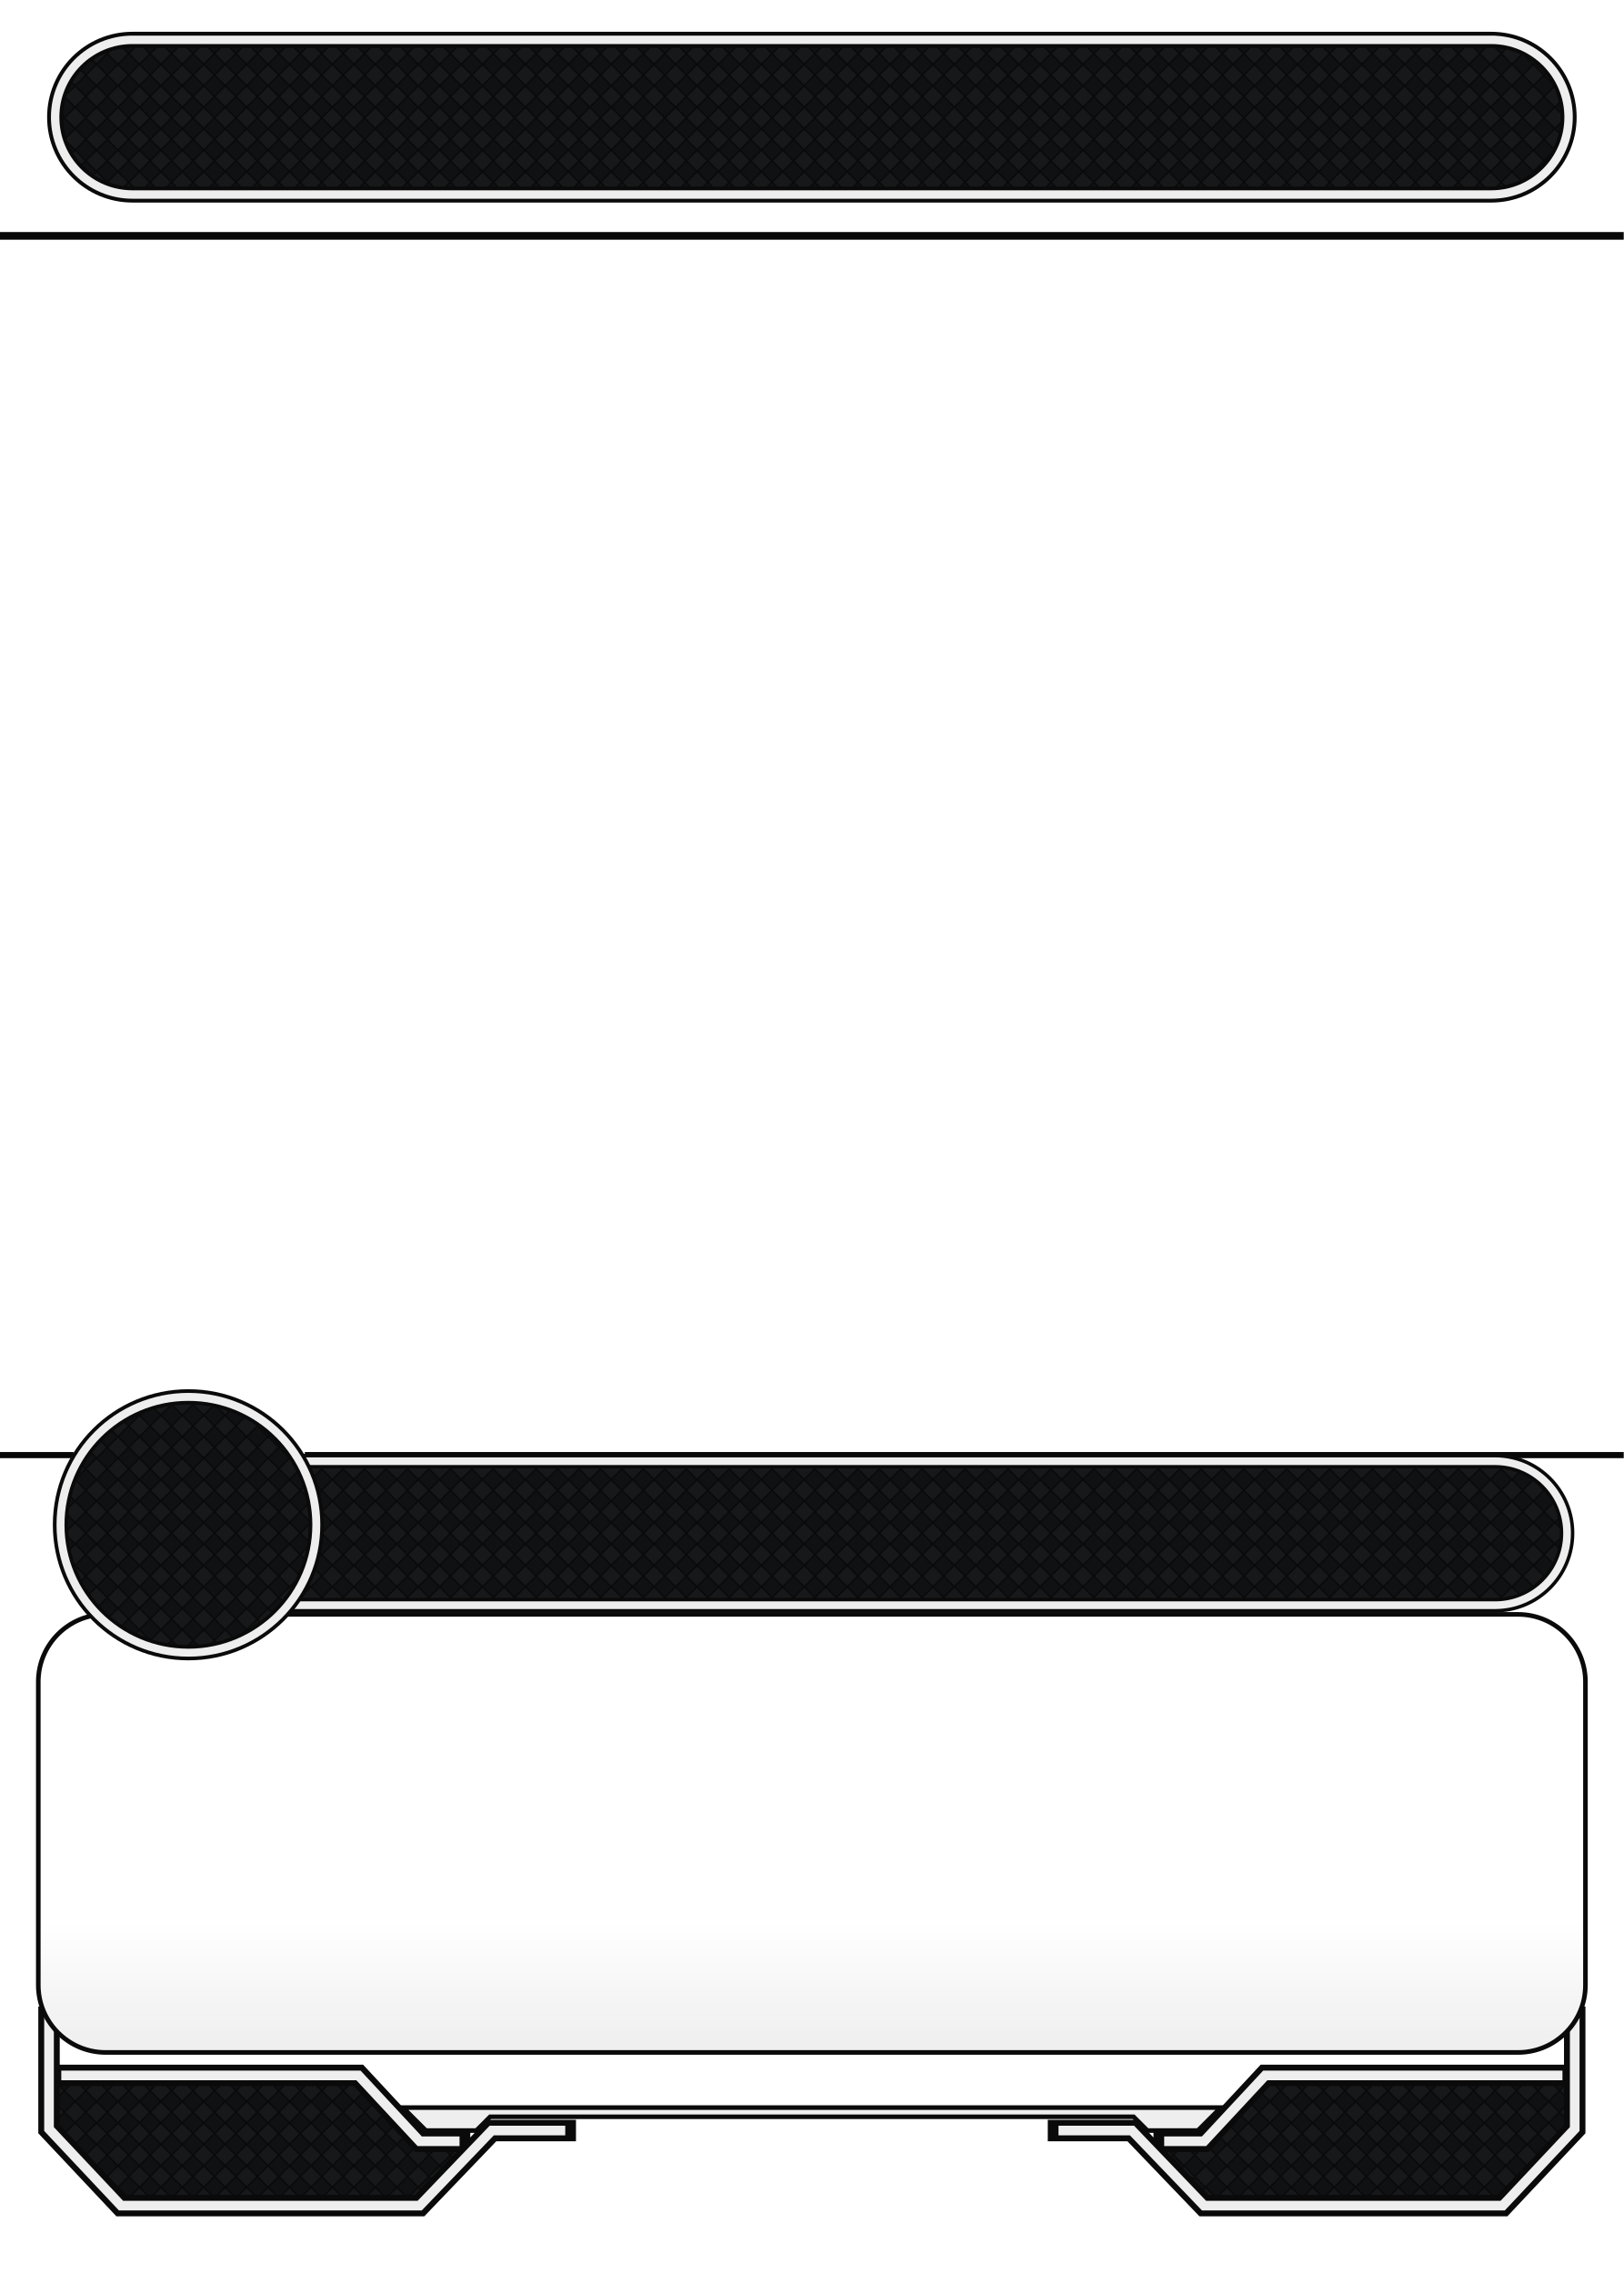
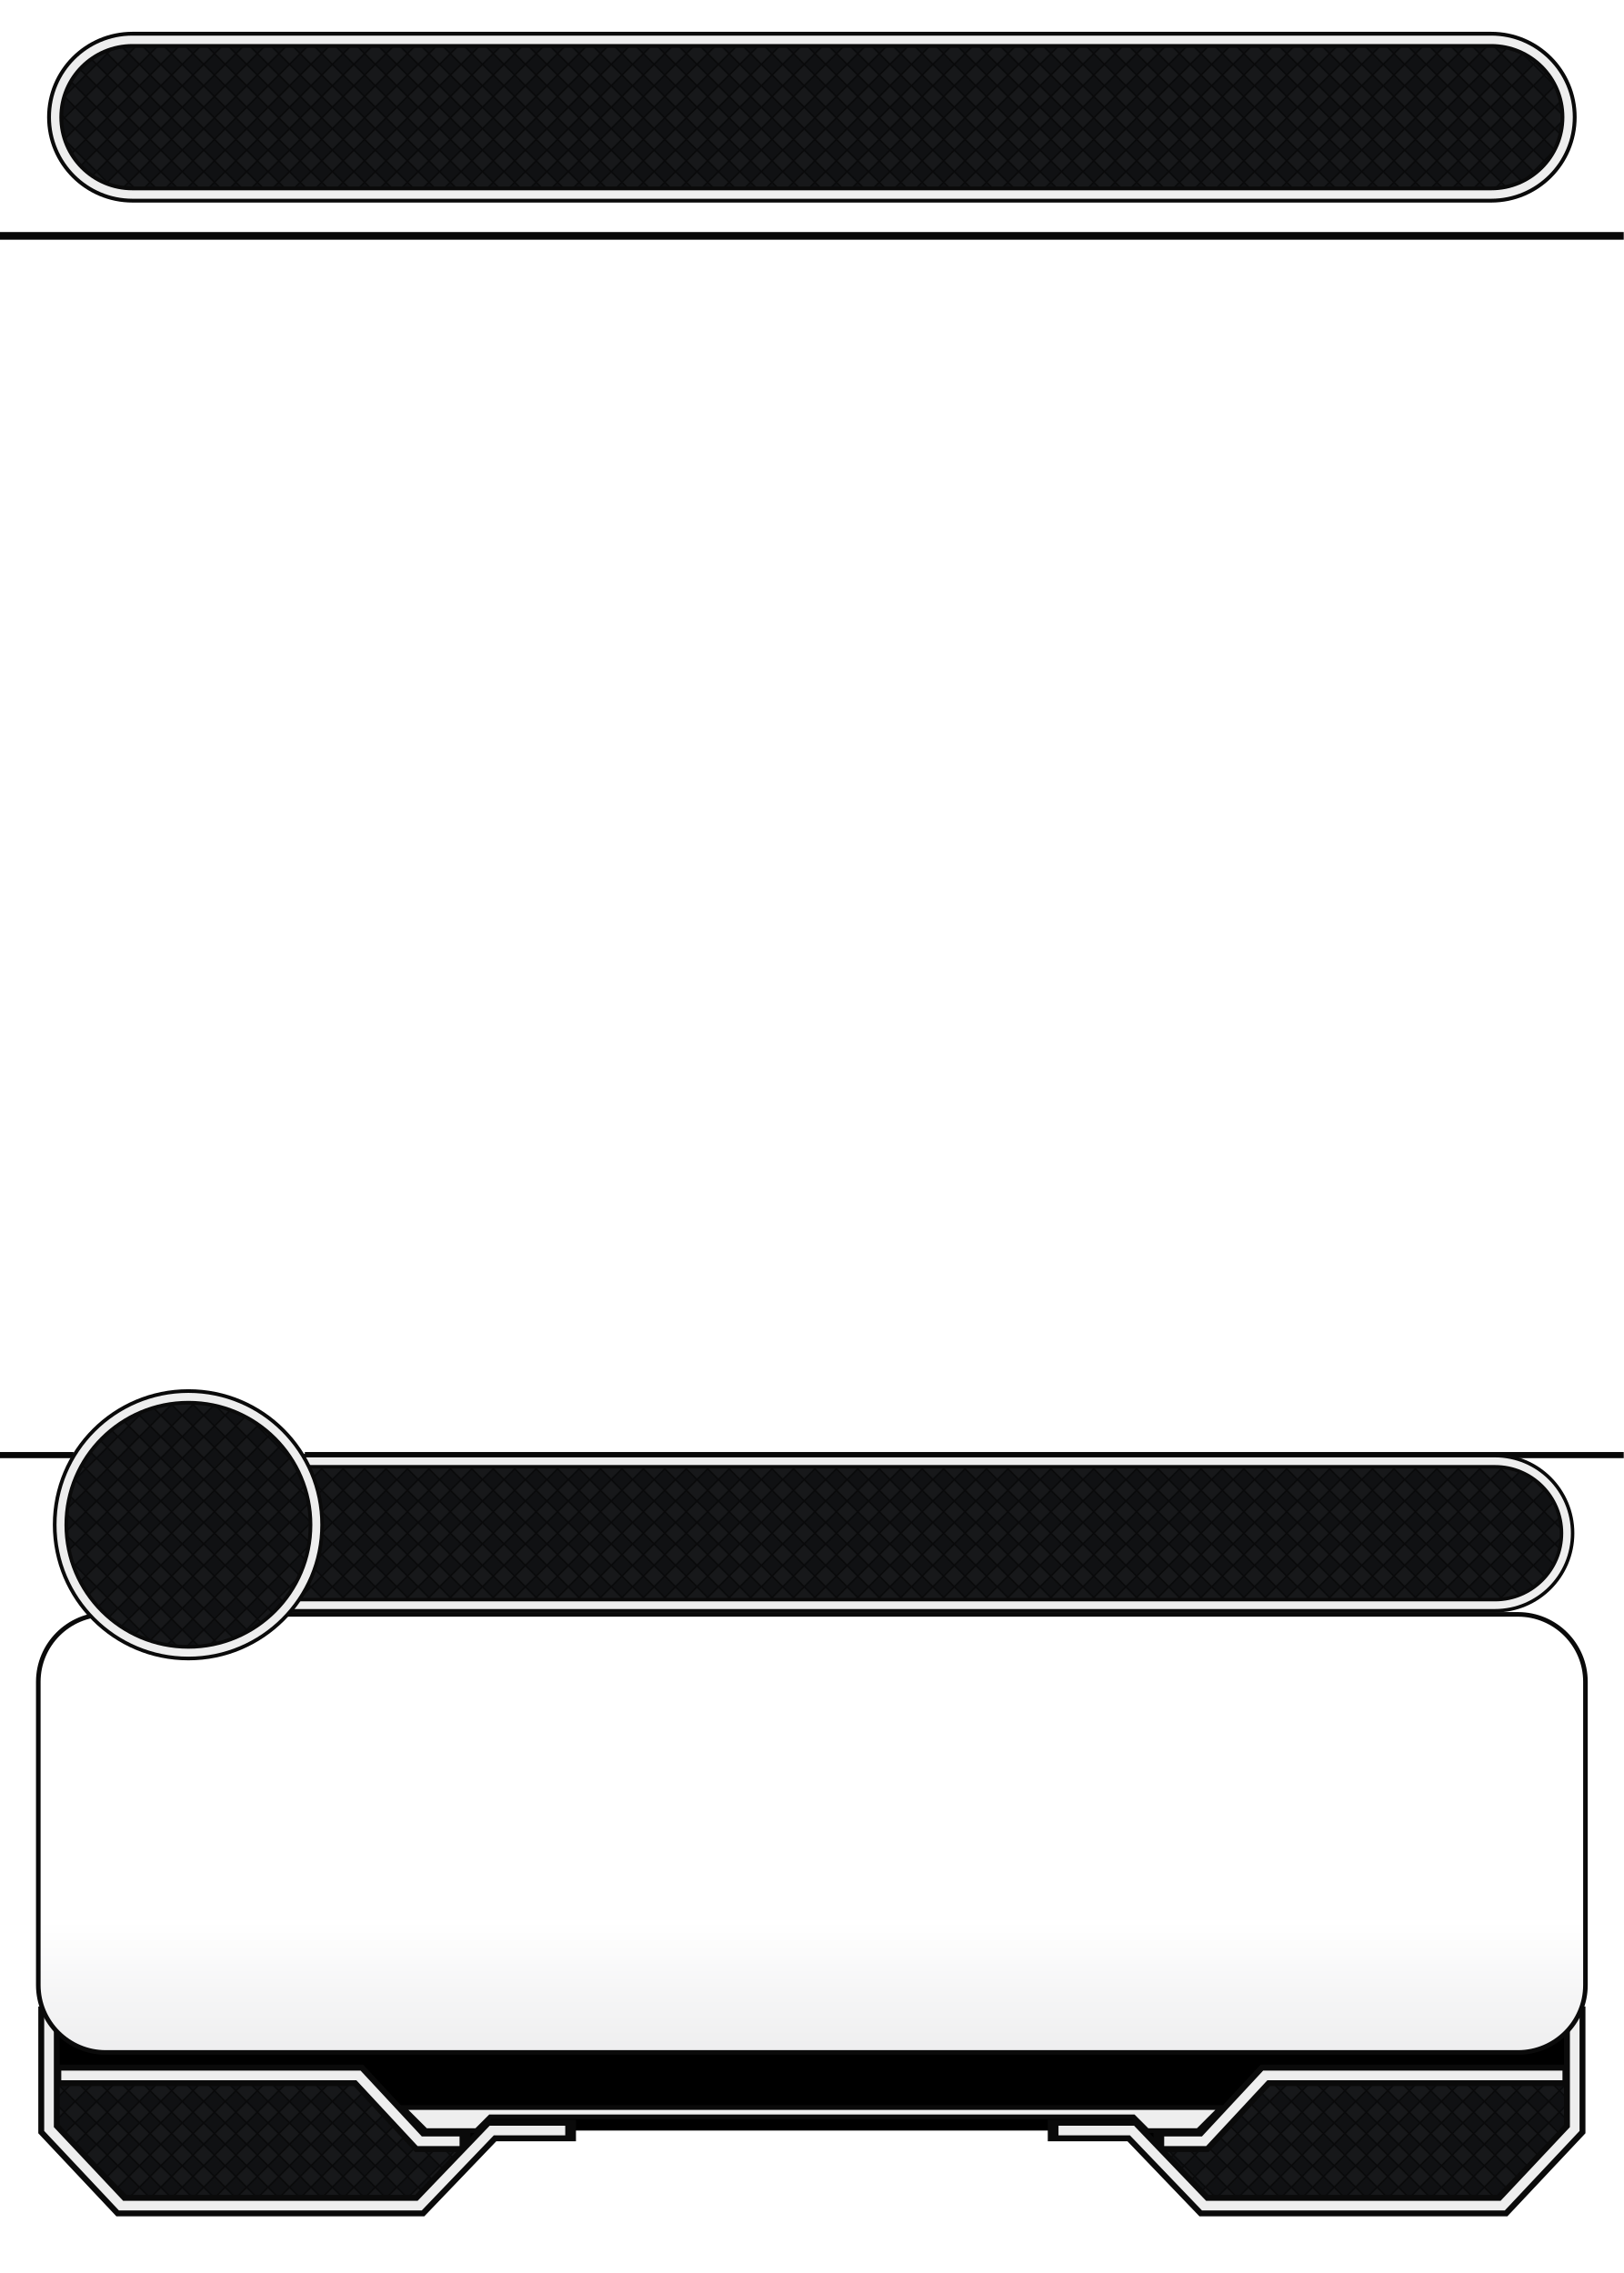
<svg xmlns="http://www.w3.org/2000/svg" width="1060" height="1484" viewBox="0 0 1060 1484" version="1.1">
  <defs>
    <pattern id="dark-diamonds" width="14" height="14" patternUnits="userSpaceOnUse">
      <rect width="14" height="14" fill="#101113" />
      <path d="M7 0L14 7L7 14L0 7Z" fill="#17181a" stroke="#090a0b" stroke-width="1" />
    </pattern>
    <linearGradient id="rules-white" x1="0" y1="0" x2="0" y2="1">
      <stop stop-color="#fff" />
      <stop offset="0.7" stop-color="#fff" />
      <stop offset="1" stop-color="#eeeeef" />
    </linearGradient>
  </defs>
  <g id="header-art-divider">
    <path d="M 0,154 H 1060" fill="none" stroke="#080808" stroke-width="5" />
  </g>
  <g id="art-combat-divider">
    <path d="M 0,950 H 48 M 199,950 H 1060" fill="none" stroke="#080808" stroke-width="4" />
  </g>
  <g id="title-panel" fill="url(#dark-diamonds)">
    <rect x="36" y="26" width="988" height="101" rx="50.5" />
  </g>
  <g id="title-border">
    <g fill="none" stroke-linejoin="miter" stroke-miterlimit="4" stroke-linecap="butt">
      <g stroke="#0a0a0a" stroke-width="10.5" stroke-linecap="square">
        <rect x="36" y="26" width="988" height="101" rx="50.5" />
      </g>
      <g stroke="#eeeeee" stroke-width="5.5">
        <rect x="36" y="26" width="988" height="101" rx="50.5" />
      </g>
    </g>
  </g>
+   <path id="black-footer-inset" d="M32 1317 H1028 V1390 L981 1440 H786 L739 1391 H321 L274 1440 H79 L32 1390 Z" fill="#000000" />
  <g id="footer-panels">
    <path d="M32,1355 H234 L274,1398 H300 L321,1391 L274,1440 H79 L32,1390 Z" fill="url(#dark-diamonds)" />
    <g transform="translate(1060,0) scale(-1,1)">
      <path d="M32,1355 H234 L274,1398 H300 L321,1391 L274,1440 H79 L32,1390 Z" fill="url(#dark-diamonds)" />
    </g>
  </g>
  <g id="footer-center-bridge">
    <path d="M 263,1376 H 797 L 782,1391 H 749 L 740,1382 H 320 L 311,1391 H 278 Z" fill="#eeeeee" stroke="#0a0a0a" stroke-width="3" stroke-linejoin="miter" />
  </g>
  <g id="footer-upper-left">
    <g fill="none" stroke-linejoin="miter" stroke-miterlimit="4" stroke-linecap="butt">
      <g stroke="#0a0a0a" stroke-width="14" stroke-linecap="square">
        <path d="M 40,1355 H 234 L 274,1398 H 300" />
      </g>
      <g stroke="#eeeeee" stroke-width="6.3">
        <path d="M 40,1355 H 234 L 274,1398 H 300" />
      </g>
    </g>
  </g>
  <g id="footer-upper-right" transform="translate(1060,0) scale(-1,1)">
    <g fill="none" stroke-linejoin="miter" stroke-miterlimit="4" stroke-linecap="butt">
      <g stroke="#0a0a0a" stroke-width="14" stroke-linecap="square">
        <path d="M 40,1355 H 234 L 274,1398 H 300" />
      </g>
      <g stroke="#eeeeee" stroke-width="6.3">
        <path d="M 40,1355 H 234 L 274,1398 H 300" />
      </g>
    </g>
  </g>
  <g id="footer-lower-left">
    <g fill="none" stroke-linejoin="miter" stroke-miterlimit="4" stroke-linecap="butt">
      <g stroke="#0a0a0a" stroke-width="14" stroke-linecap="square">
        <path d="M 32,1317 V 1390 L 79,1440 H 274 L 321,1391 H 369" />
      </g>
      <g stroke="#eeeeee" stroke-width="6.3">
        <path d="M 32,1317 V 1390 L 79,1440 H 274 L 321,1391 H 369" />
      </g>
    </g>
  </g>
  <g id="footer-lower-right" transform="translate(1060,0) scale(-1,1)">
    <g fill="none" stroke-linejoin="miter" stroke-miterlimit="4" stroke-linecap="butt">
      <g stroke="#0a0a0a" stroke-width="14" stroke-linecap="square">
        <path d="M 32,1317 V 1390 L 79,1440 H 274 L 321,1391 H 369" />
      </g>
      <g stroke="#eeeeee" stroke-width="6.3">
        <path d="M 32,1317 V 1390 L 79,1440 H 274 L 321,1391 H 369" />
      </g>
    </g>
  </g>
  <g id="rules-panel-outline" fill="url(#rules-white)" stroke="#0a0a0a" stroke-width="3">
    <rect x="25" y="1054" width="1010" height="286" rx="44" />
  </g>
  <g fill="url(#dark-diamonds)">
    <path d="M184,954 H976 A47,47 0 0 1 976,1048 H184 Z" />
  </g>
  <g id="combat-border">
    <g fill="none" stroke-linejoin="miter" stroke-miterlimit="4" stroke-linecap="butt">
      <g stroke="#0a0a0a" stroke-width="9.5" stroke-linecap="square">
        <path d="M 198,954 H 976 A 47,47 0 0 1 976,1048 H 184" />
      </g>
      <g stroke="#eeeeee" stroke-width="5.0">
        <path d="M 198,954 H 976 A 47,47 0 0 1 976,1048 H 184" />
      </g>
    </g>
  </g>
  <g fill="url(#dark-diamonds)">
    <circle cx="123" cy="995.5" r="83.5" />
  </g>
  <g id="badge-border">
    <g fill="none" stroke-linejoin="miter" stroke-miterlimit="4" stroke-linecap="butt">
      <g stroke="#0a0a0a" stroke-width="10.0" stroke-linecap="square">
        <circle cx="123" cy="995.5" r="83.5" />
      </g>
      <g stroke="#eeeeee" stroke-width="5.2">
        <circle cx="123" cy="995.5" r="83.5" />
      </g>
    </g>
  </g>
</svg>
